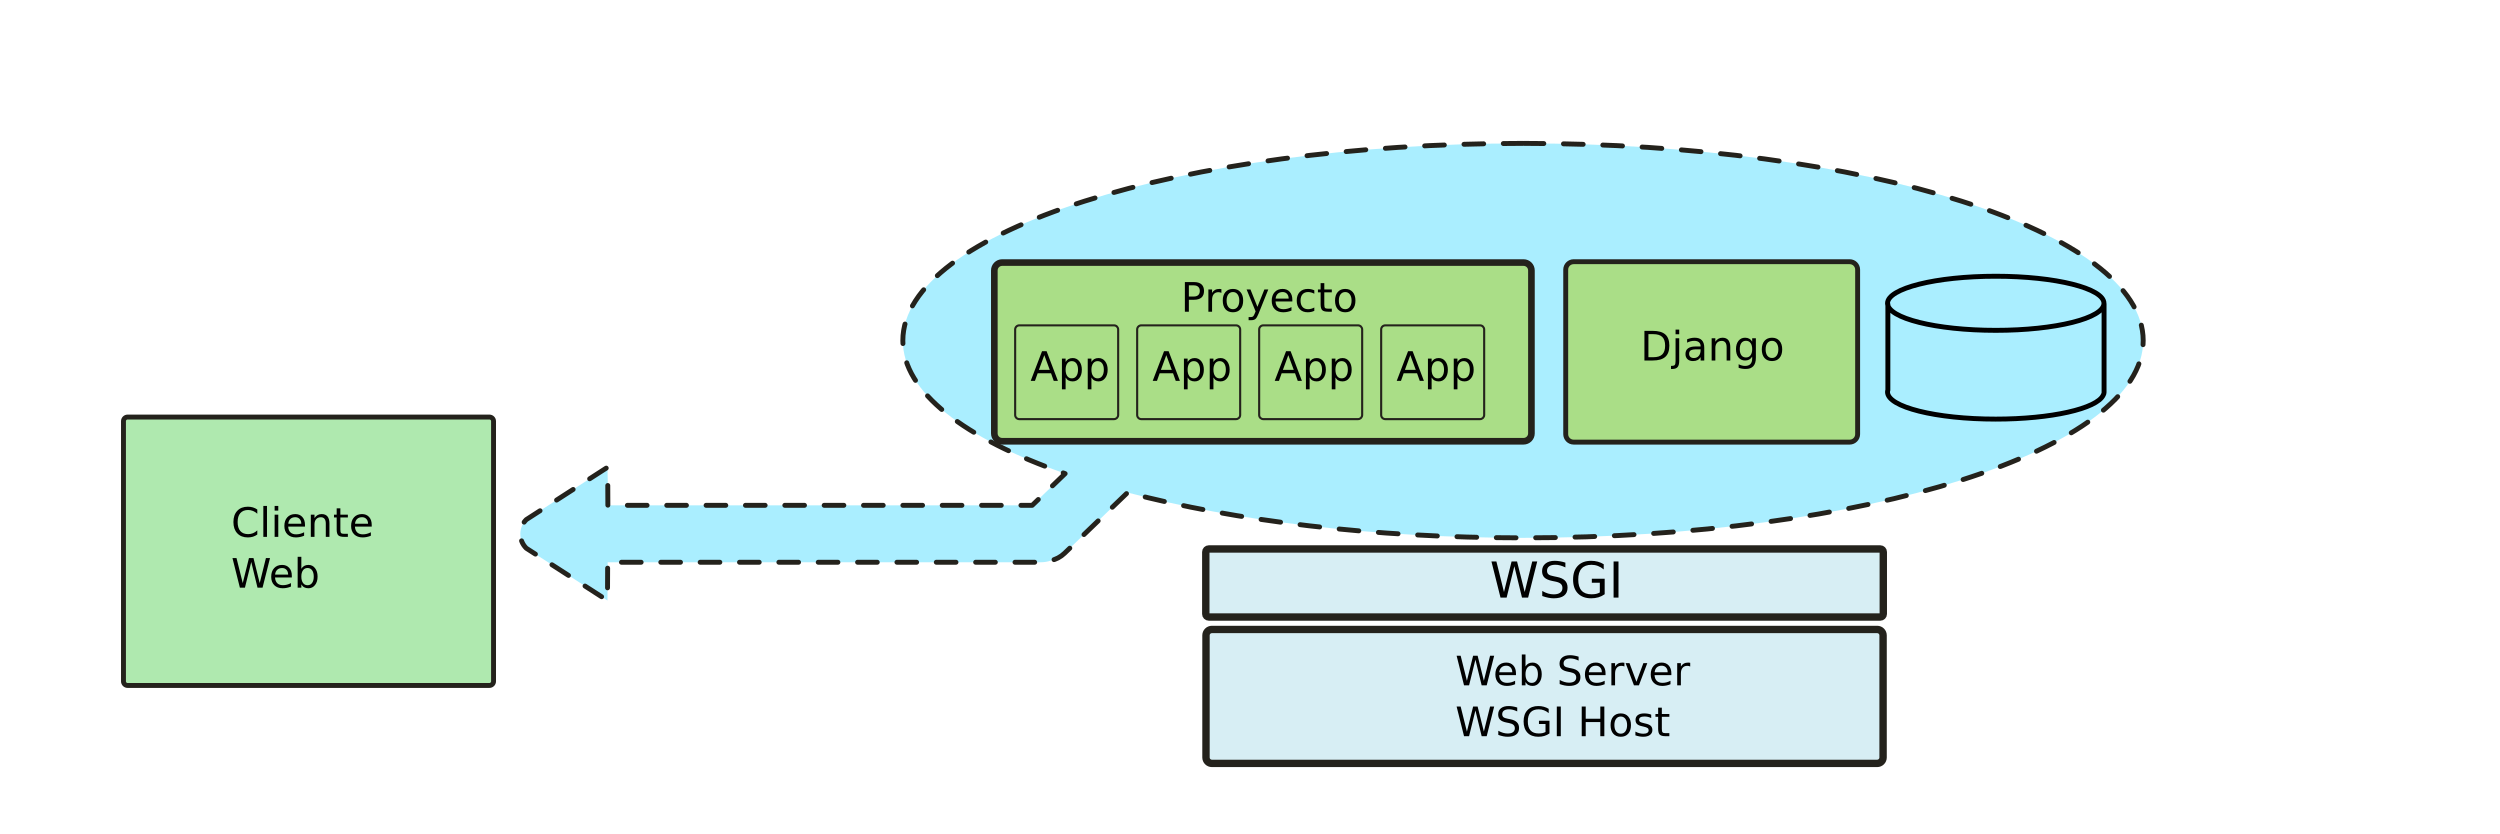
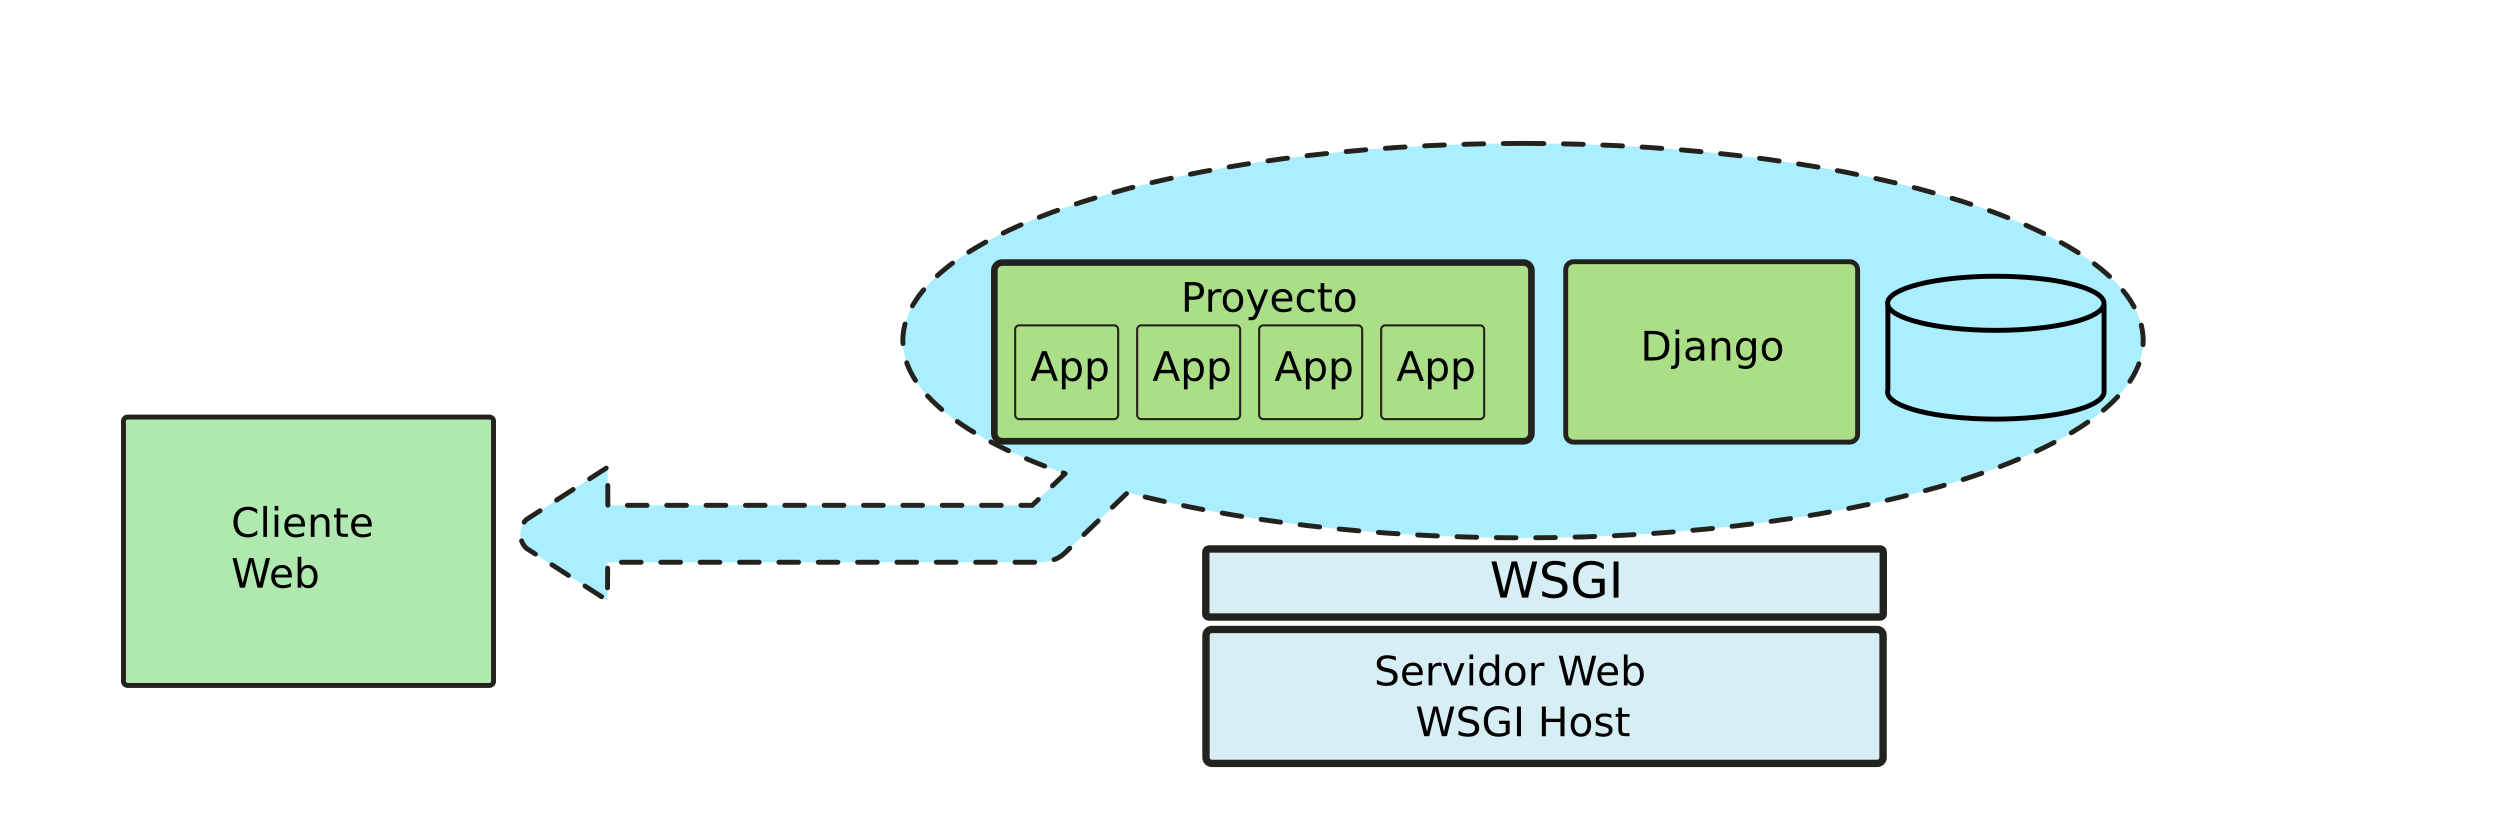
<svg xmlns="http://www.w3.org/2000/svg" width="900" height="300" id="svg2" version="1.0">
  <defs id="defs4">
    </defs>
  <g id="layer1">
    <path style="opacity:1;fill:#aaeeff;fill-opacity:1;fill-rule:nonzero;stroke:#24221c;stroke-width:1.771;stroke-linecap:round;stroke-linejoin:round;marker:none;marker-start:none;marker-mid:none;marker-end:none;stroke-miterlimit:4;stroke-dasharray:7.084, 7.084;stroke-dashoffset:0;stroke-opacity:1;visibility:visible;display:inline;overflow:visible;enable-background:accumulate" d="M 548.286,51.617 C 425.044,51.617 325.022,83.427 325.022,122.622 C 325.022,141.064 347.16,157.873 383.446,170.5 L 371.596,181.915 L 218.829,181.915 C 218.822,175.771 218.795,170.412 218.692,168.236 L 189.457,187.062 C 186.605,189.914 186.605,194.504 189.457,197.356 L 218.692,216.183 C 218.692,216.183 218.724,208.44 218.761,202.412 L 374.799,202.412 C 376.035,202.412 377.226,202.192 378.321,201.794 C 380.115,201.403 381.815,200.535 383.24,199.163 L 405.932,177.317 C 444.583,187.507 494.196,193.628 548.286,193.628 C 671.528,193.628 771.55,161.817 771.55,122.622 C 771.55,83.427 671.528,51.617 548.286,51.617 z" id="path3743" />
    <path style="opacity:1;fill:#afe9af;fill-opacity:1;fill-rule:nonzero;stroke:#24221c;stroke-width:1.771;stroke-linecap:butt;stroke-linejoin:miter;marker:none;marker-start:none;marker-mid:none;marker-end:none;stroke-miterlimit:4;stroke-dasharray:none;stroke-dashoffset:0;stroke-opacity:1;visibility:visible;display:inline;overflow:visible;enable-background:accumulate" d="M 45.937,150.138 C 45.113,150.138 44.45,150.802 44.45,151.625 L 44.45,245.277 C 44.45,246.101 45.113,246.764 45.937,246.764 L 176.189,246.764 C 177.013,246.764 177.676,246.101 177.676,245.277 L 177.676,151.625 C 177.676,150.802 177.013,150.138 176.189,150.138 L 45.937,150.138 z" id="path3721" />
    <rect ry="1.079" y="197.629" x="434.084" height="24.501" width="243.9" id="rect2385" style="opacity:1;fill:#d7eef4;fill-opacity:1;fill-rule:nonzero;stroke:#24221c;stroke-width:2.662;stroke-linecap:butt;stroke-linejoin:miter;marker:none;marker-start:none;marker-mid:none;marker-end:none;stroke-miterlimit:4;stroke-dasharray:none;stroke-dashoffset:0;stroke-opacity:1;visibility:visible;display:inline;overflow:visible;enable-background:accumulate" />
    <rect style="opacity:1;fill:#aade87;fill-opacity:1;fill-rule:nonzero;stroke:#24221c;stroke-width:2.391;stroke-linecap:butt;stroke-linejoin:miter;marker:none;marker-start:none;marker-mid:none;marker-end:none;stroke-miterlimit:4;stroke-dasharray:none;stroke-dashoffset:0;stroke-opacity:1;visibility:visible;display:inline;overflow:visible;enable-background:accumulate" id="rect2383" width="193.357" height="64.329" x="357.958" y="94.523" ry="2.834" />
    <text xml:space="preserve" style="font-size:14.64px;font-style:normal;font-weight:normal;fill:#000000;fill-opacity:1;stroke:none;stroke-width:1px;stroke-linecap:butt;stroke-linejoin:miter;stroke-opacity:1;font-family:Bitstream Vera Sans" x="425.119" y="112.212" id="text2387">
      <tspan x="425.119" y="112.212" id="tspan2391">Proyecto</tspan>
    </text>
    <text xml:space="preserve" style="font-size:17.852px;font-style:normal;font-weight:normal;fill:#000000;fill-opacity:1;stroke:none;stroke-width:1px;stroke-linecap:butt;stroke-linejoin:miter;stroke-opacity:1;font-family:Bitstream Vera Sans" x="536.326" y="215.141" id="text2393">
      <tspan id="tspan2395" x="536.326" y="215.141">WSGI</tspan>
    </text>
    <rect style="opacity:1;fill:#d7eef4;fill-opacity:1;fill-rule:nonzero;stroke:#24221c;stroke-width:2.662;stroke-linecap:butt;stroke-linejoin:miter;marker:none;marker-start:none;marker-mid:none;marker-end:none;stroke-miterlimit:4;stroke-dasharray:none;stroke-dashoffset:0;stroke-opacity:1;visibility:visible;display:inline;overflow:visible;enable-background:accumulate" id="rect2397" width="243.755" height="48.216" x="434.156" y="226.607" ry="2.124" />
-     <text xml:space="preserve" style="font-size:14.64px;font-style:normal;font-weight:normal;fill:#000000;fill-opacity:1;stroke:none;stroke-width:1px;stroke-linecap:butt;stroke-linejoin:miter;stroke-opacity:1;font-family:Bitstream Vera Sans" x="523.9" y="246.731" id="text2399">
-       <tspan id="tspan2401" x="523.9" y="246.731">Web Server</tspan>
-       <tspan x="523.9" y="265.032" id="tspan2403">WSGI Host</tspan>
+     <text xml:space="preserve" style="font-size:14.64px;font-style:normal;font-weight:normal;text-align:center;text-anchor:middle;fill:#000000;fill-opacity:1;stroke:none;stroke-width:1px;stroke-linecap:butt;stroke-linejoin:miter;stroke-opacity:1;font-family:Bitstream Vera Sans" x="559.9" y="246.731" id="text2399">
+       <tspan id="tspan2401" x="559.9" y="246.731">Servidor Web</tspan>
+       <tspan x="559.9" y="265.032" id="tspan2403">WSGI Host</tspan>
    </text>
    <rect ry="2.861" y="94.213" x="563.658" height="64.949" width="105.09" id="rect2405" style="opacity:1;fill:#aade87;fill-opacity:1;fill-rule:nonzero;stroke:#24221c;stroke-width:1.771;stroke-linecap:butt;stroke-linejoin:miter;marker:none;marker-start:none;marker-mid:none;marker-end:none;stroke-miterlimit:4;stroke-dasharray:none;stroke-dashoffset:0;stroke-opacity:1;visibility:visible;display:inline;overflow:visible;enable-background:accumulate" />
    <text id="text2407" y="129.78" x="590.554" style="font-size:14.64px;font-style:normal;font-weight:normal;fill:#000000;fill-opacity:1;stroke:none;stroke-width:1px;stroke-linecap:butt;stroke-linejoin:miter;stroke-opacity:1;font-family:Bitstream Vera Sans" xml:space="preserve">
      <tspan id="tspan2411" y="129.78" x="590.554">Django</tspan>
    </text>
    <path id="path3589" style="opacity:1;fill:none;fill-opacity:1;fill-rule:nonzero;stroke:#000000;stroke-width:1.771;stroke-linecap:butt;stroke-linejoin:miter;marker:none;marker-start:none;marker-mid:none;marker-end:none;stroke-miterlimit:4;stroke-dasharray:none;stroke-dashoffset:0;stroke-opacity:1;visibility:visible;display:inline;overflow:visible;enable-background:accumulate" d="M 679.634,109.278 L 679.634,140.394 C 679.559,140.642 679.514,140.889 679.514,141.141 C 679.514,146.517 696.96,150.879 718.464,150.879 C 738.422,150.879 754.884,147.113 757.148,142.274 C 757.171,142.225 757.201,142.179 757.221,142.13 C 757.369,141.861 757.462,141.568 757.462,141.238 L 757.462,109.278 M 757.427,109.185 C 757.427,114.561 739.975,118.924 718.471,118.924 C 696.967,118.924 679.515,114.561 679.515,109.185 C 679.515,103.81 696.967,99.447 718.471,99.447 C 739.975,99.447 757.427,103.81 757.427,109.185 z" />
    <rect ry="1.487" y="117.131" x="365.456" height="33.753" width="37.083" id="rect3695" style="opacity:1;fill:#aade87;fill-opacity:1;fill-rule:nonzero;stroke:#24221c;stroke-width:0.759;stroke-linecap:butt;stroke-linejoin:miter;marker:none;marker-start:none;marker-mid:none;marker-end:none;stroke-miterlimit:4;stroke-dasharray:none;stroke-dashoffset:0;stroke-opacity:1;visibility:visible;display:inline;overflow:visible;enable-background:accumulate" />
    <rect style="opacity:1;fill:#aade87;fill-opacity:1;fill-rule:nonzero;stroke:#24221c;stroke-width:0.759;stroke-linecap:butt;stroke-linejoin:miter;marker:none;marker-start:none;marker-mid:none;marker-end:none;stroke-miterlimit:4;stroke-dasharray:none;stroke-dashoffset:0;stroke-opacity:1;visibility:visible;display:inline;overflow:visible;enable-background:accumulate" id="rect3697" width="37.083" height="33.753" x="409.377" y="117.131" ry="1.487" />
    <rect ry="1.487" y="117.131" x="453.298" height="33.753" width="37.083" id="rect3699" style="opacity:1;fill:#aade87;fill-opacity:1;fill-rule:nonzero;stroke:#24221c;stroke-width:0.759;stroke-linecap:butt;stroke-linejoin:miter;marker:none;marker-start:none;marker-mid:none;marker-end:none;stroke-miterlimit:4;stroke-dasharray:none;stroke-dashoffset:0;stroke-opacity:1;visibility:visible;display:inline;overflow:visible;enable-background:accumulate" />
    <rect style="opacity:1;fill:#aade87;fill-opacity:1;fill-rule:nonzero;stroke:#24221c;stroke-width:0.759;stroke-linecap:butt;stroke-linejoin:miter;marker:none;marker-start:none;marker-mid:none;marker-end:none;stroke-miterlimit:4;stroke-dasharray:none;stroke-dashoffset:0;stroke-opacity:1;visibility:visible;display:inline;overflow:visible;enable-background:accumulate" id="rect3701" width="37.083" height="33.753" x="497.219" y="117.131" ry="1.487" />
    <text id="text3703" y="137.1" x="370.95" style="font-size:14.64px;font-style:normal;font-weight:normal;fill:#000000;fill-opacity:1;stroke:none;stroke-width:1px;stroke-linecap:butt;stroke-linejoin:miter;stroke-opacity:1;font-family:Bitstream Vera Sans" xml:space="preserve">
      <tspan id="tspan3705" y="137.1" x="370.95">App</tspan>
    </text>
    <text xml:space="preserve" style="font-size:14.64px;font-style:normal;font-weight:normal;fill:#000000;fill-opacity:1;stroke:none;stroke-width:1px;stroke-linecap:butt;stroke-linejoin:miter;stroke-opacity:1;font-family:Bitstream Vera Sans" x="414.871" y="137.1" id="text3707">
      <tspan x="414.871" y="137.1" id="tspan3709">App</tspan>
    </text>
    <text id="text3711" y="137.1" x="458.792" style="font-size:14.64px;font-style:normal;font-weight:normal;fill:#000000;fill-opacity:1;stroke:none;stroke-width:1px;stroke-linecap:butt;stroke-linejoin:miter;stroke-opacity:1;font-family:Bitstream Vera Sans" xml:space="preserve">
      <tspan id="tspan3713" y="137.1" x="458.792">App</tspan>
    </text>
    <text xml:space="preserve" style="font-size:14.64px;font-style:normal;font-weight:normal;fill:#000000;fill-opacity:1;stroke:none;stroke-width:1px;stroke-linecap:butt;stroke-linejoin:miter;stroke-opacity:1;font-family:Bitstream Vera Sans" x="502.713" y="137.1" id="text3715">
      <tspan x="502.713" y="137.1" id="tspan3717">App</tspan>
    </text>
    <text id="text3735" y="193.269" x="83.202" style="font-size:14.64px;font-style:normal;font-weight:normal;fill:#000000;fill-opacity:1;stroke:none;stroke-width:1px;stroke-linecap:butt;stroke-linejoin:miter;stroke-opacity:1;font-family:Bitstream Vera Sans" xml:space="preserve">
      <tspan id="tspan3737" y="193.269" x="83.202">Cliente</tspan>
      <tspan y="211.57" x="83.202" id="tspan3739">Web</tspan>
    </text>
  </g>
</svg>
